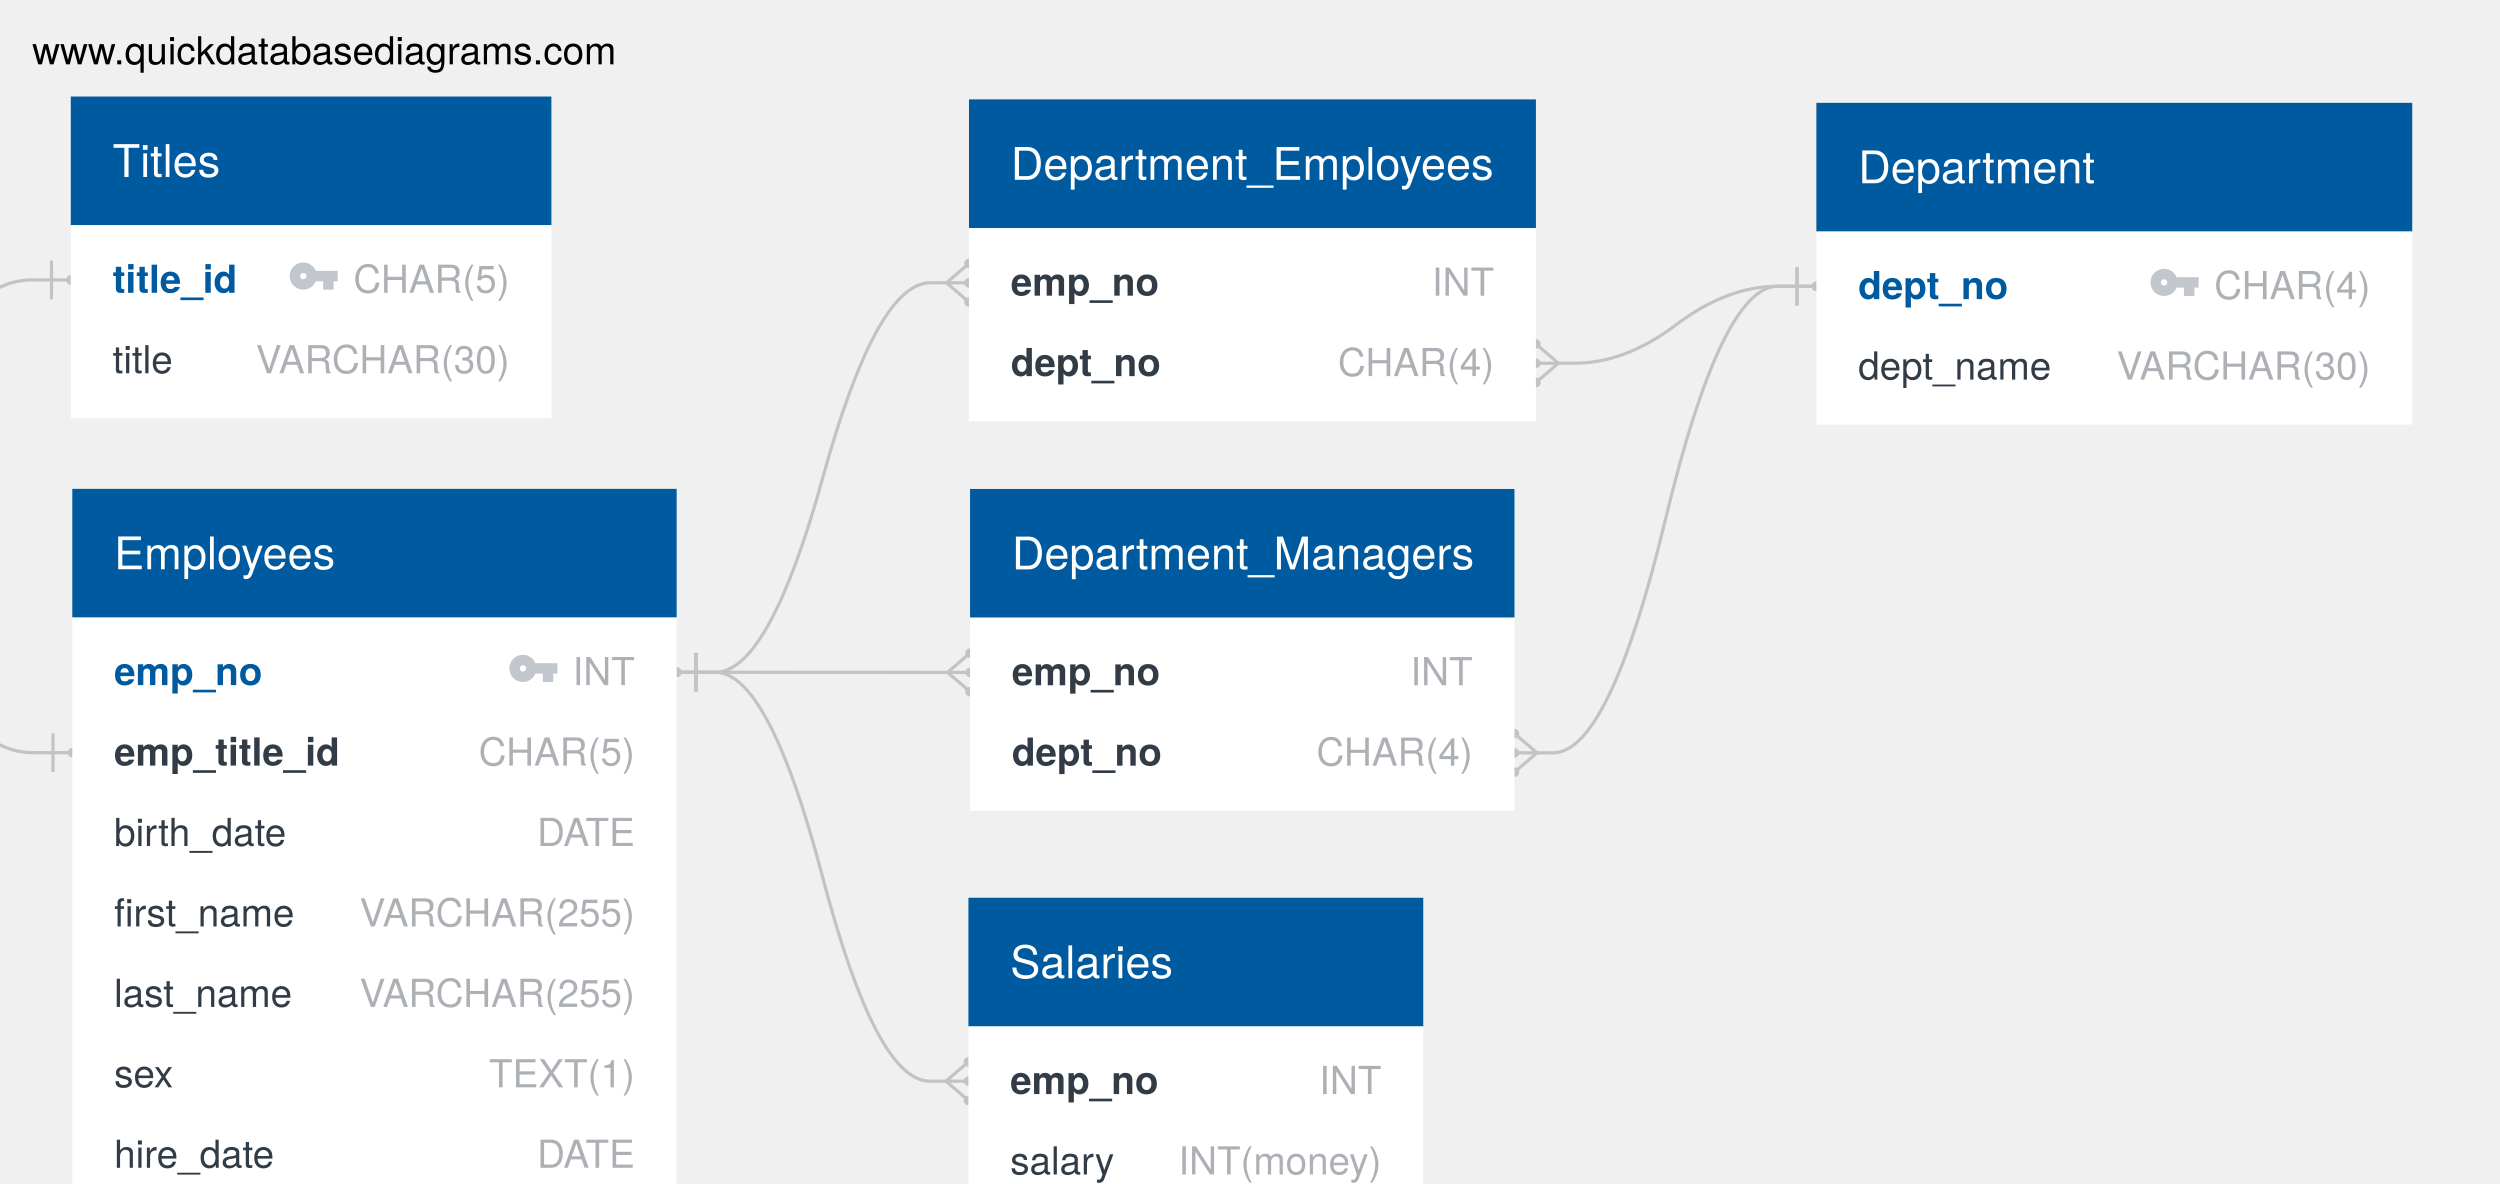
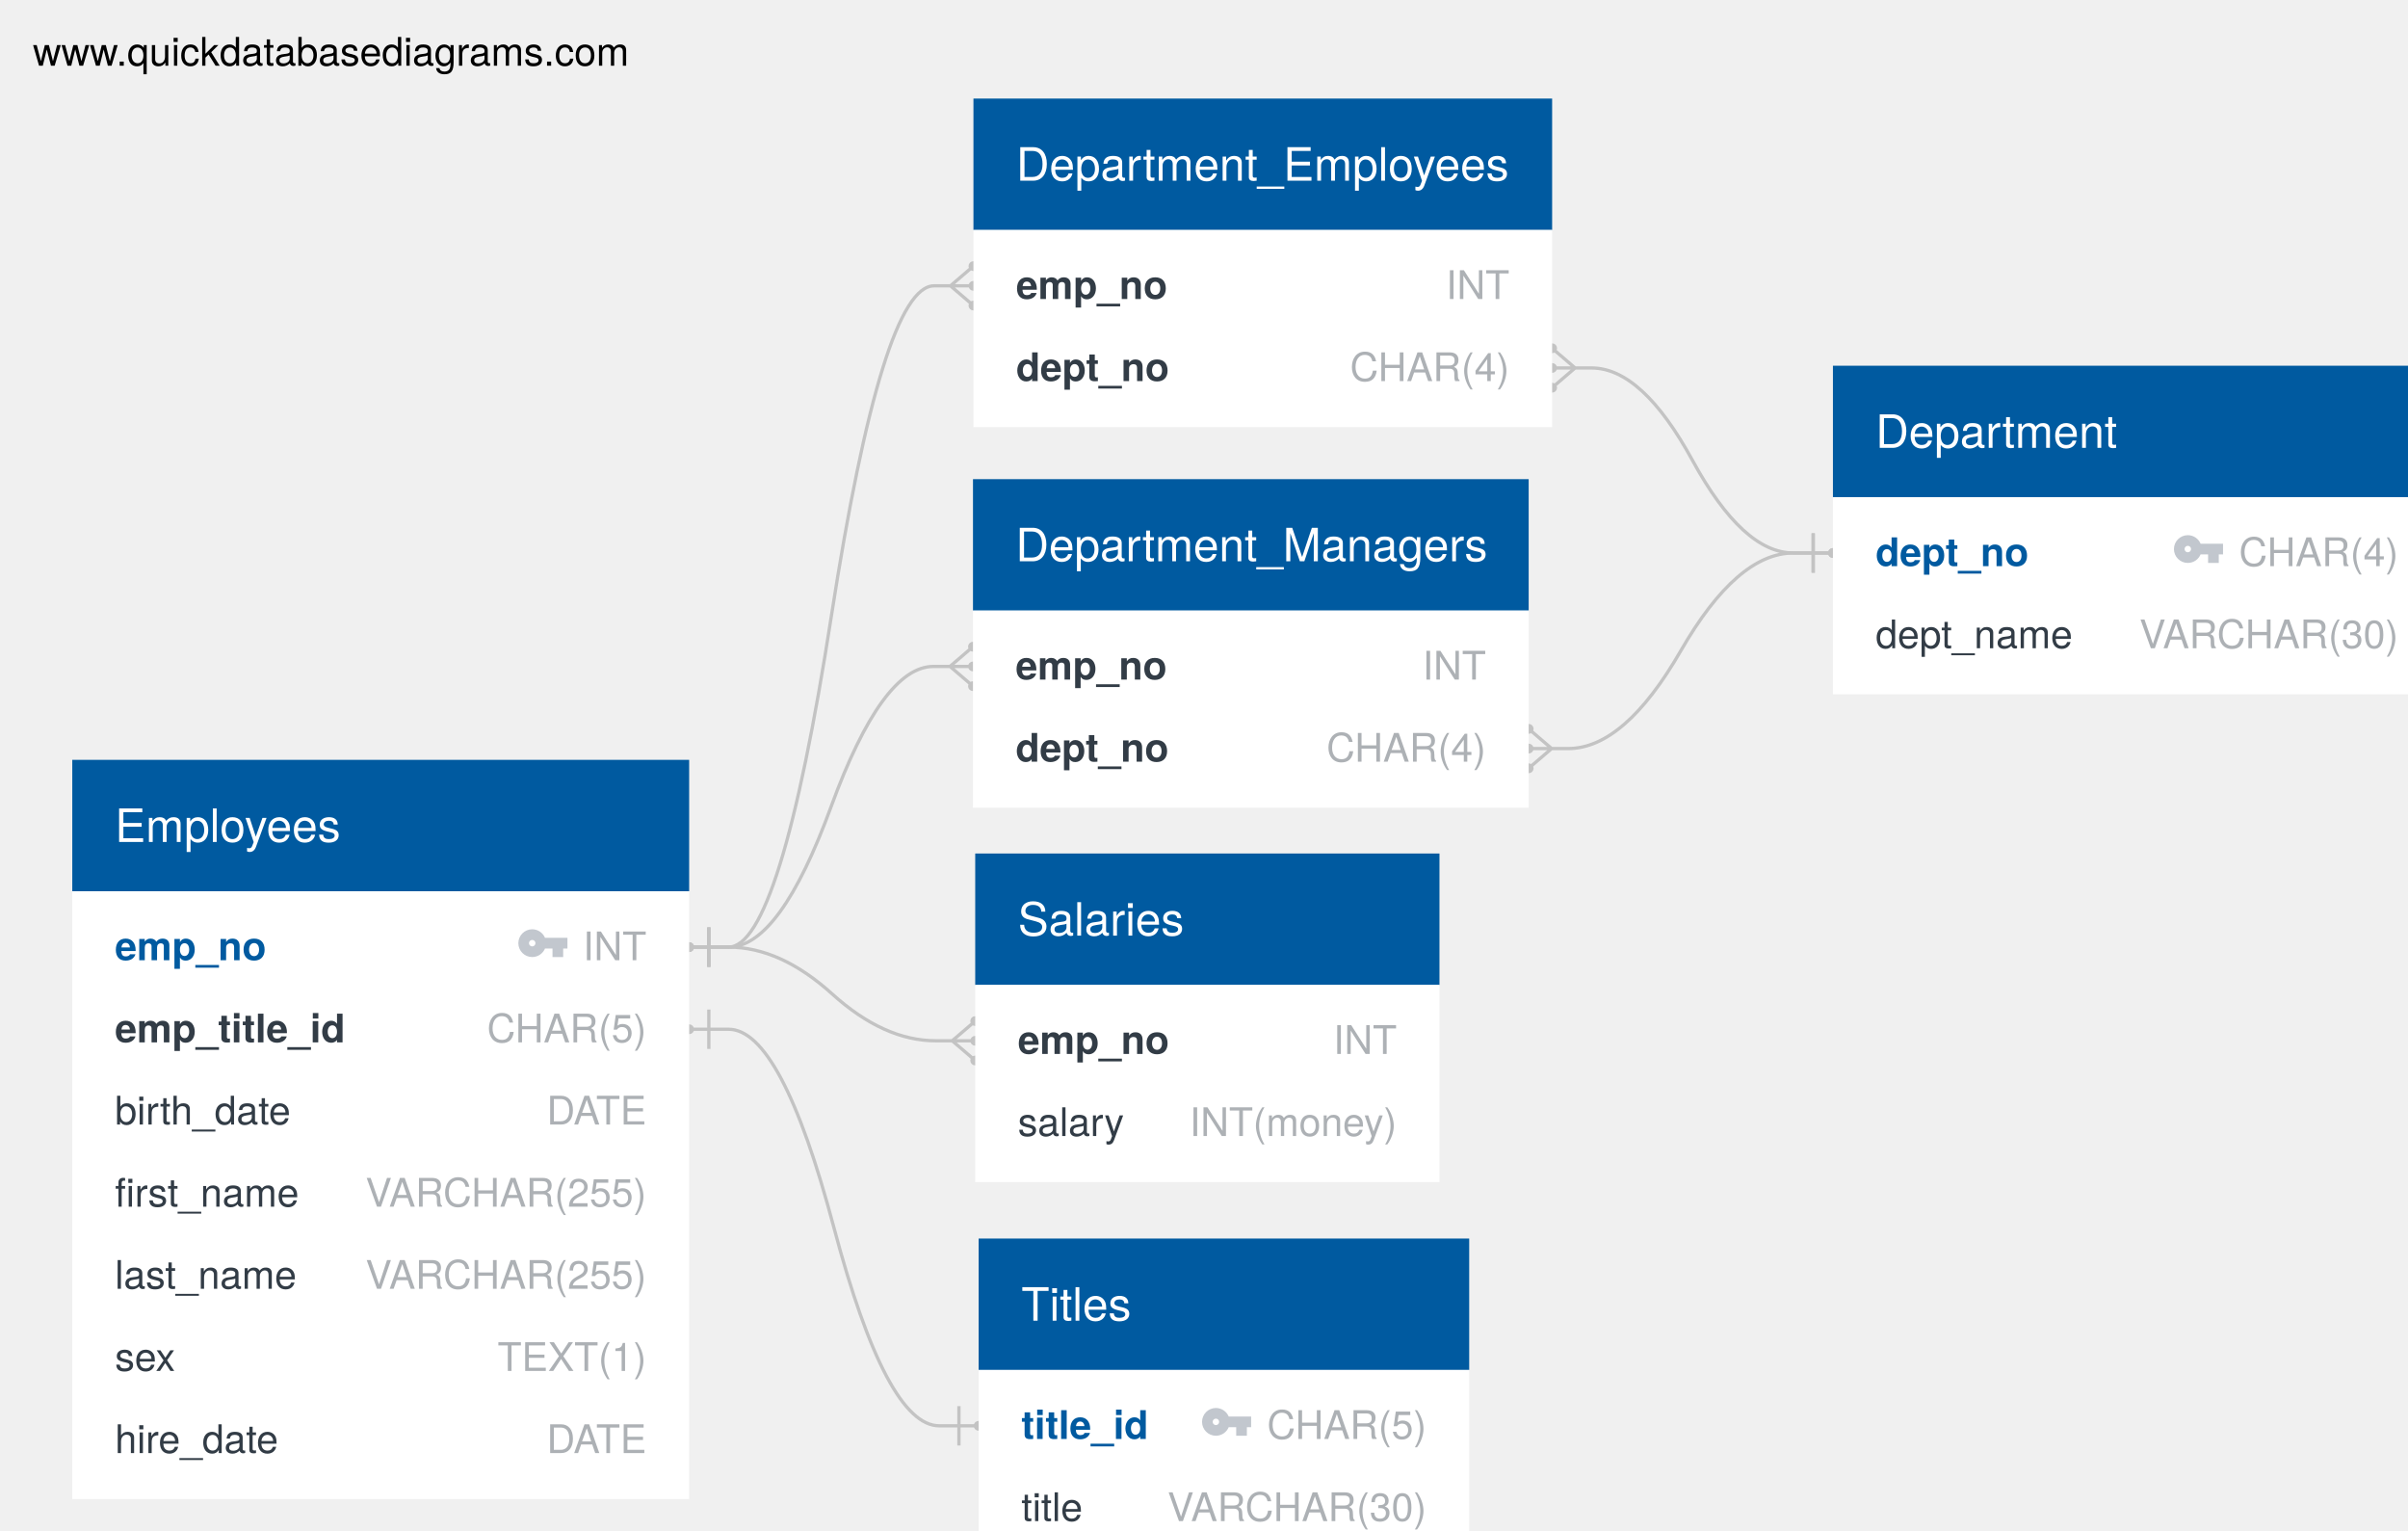
<svg xmlns="http://www.w3.org/2000/svg" class="diagram-root" style="background: #f5f6f6">
  <style>.diagram-root { font-family: "Helvetica Neue", sans-serif; font-size: 12px; } .t { overflow: visible; } .t-bg { y: 40; fill: #fff;   } .th { fill: #005aa0;   } .tht { fill: #fff; font-size: 14px;  } .tf { fill: #323c46; overflow: visible; } .tf.pk { fill: #005aa0; font-weight: bold; } .tf.fk { font-weight: bold; } .ty { fill: #adb1b5; font-weight: normal; text-anchor: end; } .r { fill: transparent; stroke: #c3c3c3; stroke-width: 1; } .l { stroke: 1; } .i { fill: #c2c7ce; stroke: #c2c7ce; } .i.ix { fill: #afb3b6; stroke: #000; } .fa { fill: transparent; overflow: visible; } .fa .bg.hover { fill: #f7f7f7; } .c { cy: 12; r: 4; stroke: #d2d2dc; fill: #d2d2dc; } .hr { fill: transparent; stroke: #323c46; stroke-opacity: 0.035; stroke-width: 13; } .dc { stroke: #fa5a3c; fill: #fa5a3c; } .x { stroke: white; stroke-width: 1; } .hl .th { fill: #1b9bff; } .hl .tht {  } .fhl .bg { fill: #e7f4ff; } .fhls .bg {  } .r.hl { stroke: #1b9bff; } .dim { opacity: 0.25; }</style>
-   <g class="drawing-wrapper" transform="translate(-271.3986, -403.2171) scale(1,1)">
+   <g class="drawing-wrapper" transform="translate(-291.8657, -319.5733) scale(1,1)">
    <g class="rs">
-       <path d="M 572.534 491.1 m -1, 0 a 1,1 0 1,0 2,0 a 1,1 0 1,0 -2,0 M 572.534 491.1 m -0.5, 0 a 0.5,0.5 0 1,0 1,0 a 0.5,0.5 0 1,0 -1,0  M572.534 491.1 L572.534 491.1 560.534 491.1 M 572.534 497.1 m -1, 0 a 1,1 0 1,0 2,0 a 1,1 0 1,0 -2,0 M 572.534 497.1 m -0.5, 0 a 0.5,0.5 0 1,0 1,0 a 0.5,0.5 0 1,0 -1,0  M572.534 497.1 L572.534 497.1 565.534 491.1 572.534 485.1 M 572.534 485.1 m -1, 0 a 1,1 0 1,0 2,0 a 1,1 0 1,0 -2,0 M 572.534 485.1 m -0.5, 0 a 0.5,0.5 0 1,0 1,0 a 0.5,0.5 0 1,0 -1,0  M560.534 491.1 Q 543.82 491.1, 527.11 551.62 T 493.69 612.139 M 481.69 612.139 m -1, 0 a 1,1 0 1,0 2,0 a 1,1 0 1,0 -2,0 M 481.69 612.139 m -0.5, 0 a 0.5,0.5 0 1,0 1,0 a 0.5,0.5 0 1,0 -1,0  M481.69 612.139 L481.69 612.139 493.69 612.139 M487.69 618.139 L487.69 618.139 487.69 606.139" id="h3620250256" class="r" />
-       <path d="M 748.72 516.1 m -1, 0 a 1,1 0 1,0 2,0 a 1,1 0 1,0 -2,0 M 748.72 516.1 m -0.5, 0 a 0.5,0.5 0 1,0 1,0 a 0.5,0.5 0 1,0 -1,0  M748.72 516.1 L748.72 516.1 760.72 516.1 M 748.72 522.1 m -1, 0 a 1,1 0 1,0 2,0 a 1,1 0 1,0 -2,0 M 748.72 522.1 m -0.5, 0 a 0.5,0.5 0 1,0 1,0 a 0.5,0.5 0 1,0 -1,0  M748.72 522.1 L748.72 522.1 755.72 516.1 748.72 510.1 M 748.72 510.1 m -1, 0 a 1,1 0 1,0 2,0 a 1,1 0 1,0 -2,0 M 748.72 510.1 m -0.5, 0 a 0.5,0.5 0 1,0 1,0 a 0.5,0.5 0 1,0 -1,0  M760.72 516.1 Q 776.51 516.1, 792.3 504.14 T 823.887 492.179 M 835.887 492.179 m -1, 0 a 1,1 0 1,0 2,0 a 1,1 0 1,0 -2,0 M 835.887 492.179 m -0.5, 0 a 0.5,0.5 0 1,0 1,0 a 0.5,0.5 0 1,0 -1,0  M835.887 492.179 L835.887 492.179 823.887 492.179 M829.887 498.179 L829.887 498.179 829.887 486.179" id="h4051903036" class="r" />
-       <path d="M 572.866 612.177 m -1, 0 a 1,1 0 1,0 2,0 a 1,1 0 1,0 -2,0 M 572.866 612.177 m -0.5, 0 a 0.5,0.5 0 1,0 1,0 a 0.5,0.5 0 1,0 -1,0  M572.866 612.177 L572.866 612.177 560.866 612.177 M 572.866 618.177 m -1, 0 a 1,1 0 1,0 2,0 a 1,1 0 1,0 -2,0 M 572.866 618.177 m -0.5, 0 a 0.5,0.5 0 1,0 1,0 a 0.5,0.5 0 1,0 -1,0  M572.866 618.177 L572.866 618.177 565.866 612.177 572.866 606.177 M 572.866 606.177 m -1, 0 a 1,1 0 1,0 2,0 a 1,1 0 1,0 -2,0 M 572.866 606.177 m -0.5, 0 a 0.5,0.5 0 1,0 1,0 a 0.5,0.5 0 1,0 -1,0  M560.866 612.177 Q 544.07 612.177, 527.28 612.16 T 493.69 612.139 M 481.69 612.139 m -1, 0 a 1,1 0 1,0 2,0 a 1,1 0 1,0 -2,0 M 481.69 612.139 m -0.5, 0 a 0.5,0.5 0 1,0 1,0 a 0.5,0.5 0 1,0 -1,0  M481.69 612.139 L481.69 612.139 493.69 612.139 M487.69 618.139 L487.69 618.139 487.69 606.139" id="h2575963211" class="r" />
-       <path d="M 742.06 637.177 m -1, 0 a 1,1 0 1,0 2,0 a 1,1 0 1,0 -2,0 M 742.06 637.177 m -0.5, 0 a 0.5,0.5 0 1,0 1,0 a 0.5,0.5 0 1,0 -1,0  M742.06 637.177 L742.06 637.177 754.06 637.177 M 742.06 643.177 m -1, 0 a 1,1 0 1,0 2,0 a 1,1 0 1,0 -2,0 M 742.06 643.177 m -0.5, 0 a 0.5,0.5 0 1,0 1,0 a 0.5,0.5 0 1,0 -1,0  M742.06 643.177 L742.06 643.177 749.06 637.177 742.06 631.177 M 742.06 631.177 m -1, 0 a 1,1 0 1,0 2,0 a 1,1 0 1,0 -2,0 M 742.06 631.177 m -0.5, 0 a 0.5,0.5 0 1,0 1,0 a 0.5,0.5 0 1,0 -1,0  M754.06 637.177 Q 771.52 637.177, 788.97 564.68 T 823.887 492.179 M 835.887 492.179 m -1, 0 a 1,1 0 1,0 2,0 a 1,1 0 1,0 -2,0 M 835.887 492.179 m -0.5, 0 a 0.5,0.5 0 1,0 1,0 a 0.5,0.5 0 1,0 -1,0  M835.887 492.179 L835.887 492.179 823.887 492.179 M829.887 498.179 L829.887 498.179 829.887 486.179" id="h4195723066" class="r" />
-       <path d="M 572.359 739.217 m -1, 0 a 1,1 0 1,0 2,0 a 1,1 0 1,0 -2,0 M 572.359 739.217 m -0.5, 0 a 0.5,0.5 0 1,0 1,0 a 0.5,0.5 0 1,0 -1,0  M572.359 739.217 L572.359 739.217 560.359 739.217 M 572.359 745.217 m -1, 0 a 1,1 0 1,0 2,0 a 1,1 0 1,0 -2,0 M 572.359 745.217 m -0.5, 0 a 0.5,0.5 0 1,0 1,0 a 0.5,0.5 0 1,0 -1,0  M572.359 745.217 L572.359 745.217 565.359 739.217 572.359 733.217 M 572.359 733.217 m -1, 0 a 1,1 0 1,0 2,0 a 1,1 0 1,0 -2,0 M 572.359 733.217 m -0.5, 0 a 0.5,0.5 0 1,0 1,0 a 0.5,0.5 0 1,0 -1,0  M560.359 739.217 Q 543.69 739.217, 527.02 675.68 T 493.69 612.139 M 481.69 612.139 m -1, 0 a 1,1 0 1,0 2,0 a 1,1 0 1,0 -2,0 M 481.69 612.139 m -0.5, 0 a 0.5,0.5 0 1,0 1,0 a 0.5,0.5 0 1,0 -1,0  M481.69 612.139 L481.69 612.139 493.69 612.139 M487.69 618.139 L487.69 618.139 487.69 606.139" id="h221257298" class="r" />
-       <path d="M 293.866 637.139 m -1, 0 a 1,1 0 1,0 2,0 a 1,1 0 1,0 -2,0 M 293.866 637.139 m -0.5, 0 a 0.5,0.5 0 1,0 1,0 a 0.5,0.5 0 1,0 -1,0  M293.866 637.139 L293.866 637.139 281.866 637.139 M287.866 643.139 L287.866 643.139 287.866 631.139 M281.866 637.139 C 232.144 637.139, 232.425 490.217, 281.399 490.217 M 293.399 490.217 m -1, 0 a 1,1 0 1,0 2,0 a 1,1 0 1,0 -2,0 M 293.399 490.217 m -0.5, 0 a 0.5,0.5 0 1,0 1,0 a 0.5,0.5 0 1,0 -1,0  M293.399 490.217 L293.399 490.217 281.399 490.217 M287.399 496.217 L287.399 496.217 287.399 484.217" id="h133153459" class="r" />
+       <path d="M 588.25 406.573 m -1, 0 a 1,1 0 1,0 2,0 a 1,1 0 1,0 -2,0 M 588.25 406.573 m -0.5, 0 a 0.5,0.5 0 1,0 1,0 a 0.5,0.5 0 1,0 -1,0  M588.25 406.573 L588.25 406.573 576.25 406.573 M 588.25 412.573 m -1, 0 a 1,1 0 1,0 2,0 a 1,1 0 1,0 -2,0 M 588.25 412.573 m -0.5, 0 a 0.5,0.5 0 1,0 1,0 a 0.5,0.5 0 1,0 -1,0  M588.25 412.573 L588.25 412.573 581.25 406.573 588.25 400.573 M 588.25 400.573 m -1, 0 a 1,1 0 1,0 2,0 a 1,1 0 1,0 -2,0 M 588.25 400.573 m -0.5, 0 a 0.5,0.5 0 1,0 1,0 a 0.5,0.5 0 1,0 -1,0  M576.25 406.573 Q 560.61 406.573, 544.97 507.21 T 513.69 607.85 M 501.69 607.85 m -1, 0 a 1,1 0 1,0 2,0 a 1,1 0 1,0 -2,0 M 501.69 607.85 m -0.5, 0 a 0.5,0.5 0 1,0 1,0 a 0.5,0.5 0 1,0 -1,0  M501.69 607.85 L501.69 607.85 513.69 607.85 M507.69 613.85 L507.69 613.85 507.69 601.85" id="h3620250256" class="r" />
+       <path d="M 764.44 431.573 m -1, 0 a 1,1 0 1,0 2,0 a 1,1 0 1,0 -2,0 M 764.44 431.573 m -0.5, 0 a 0.5,0.5 0 1,0 1,0 a 0.5,0.5 0 1,0 -1,0  M764.44 431.573 L764.44 431.573 776.44 431.573 M 764.44 437.573 m -1, 0 a 1,1 0 1,0 2,0 a 1,1 0 1,0 -2,0 M 764.44 437.573 m -0.5, 0 a 0.5,0.5 0 1,0 1,0 a 0.5,0.5 0 1,0 -1,0  M764.44 437.573 L764.44 437.573 771.44 431.573 764.44 425.573 M 764.44 425.573 m -1, 0 a 1,1 0 1,0 2,0 a 1,1 0 1,0 -2,0 M 764.44 425.573 m -0.5, 0 a 0.5,0.5 0 1,0 1,0 a 0.5,0.5 0 1,0 -1,0  M776.44 431.573 Q 791.82 431.573, 807.19 459.73 T 837.933 487.89 M 849.933 487.89 m -1, 0 a 1,1 0 1,0 2,0 a 1,1 0 1,0 -2,0 M 849.933 487.89 m -0.5, 0 a 0.5,0.5 0 1,0 1,0 a 0.5,0.5 0 1,0 -1,0  M849.933 487.89 L849.933 487.89 837.933 487.89 M843.933 493.89 L843.933 493.89 843.933 481.89" id="h4051903036" class="r" />
+       <path d="M 588.107 522.417 m -1, 0 a 1,1 0 1,0 2,0 a 1,1 0 1,0 -2,0 M 588.107 522.417 m -0.5, 0 a 0.5,0.5 0 1,0 1,0 a 0.5,0.5 0 1,0 -1,0  M588.107 522.417 L588.107 522.417 576.107 522.417 M 588.107 528.417 m -1, 0 a 1,1 0 1,0 2,0 a 1,1 0 1,0 -2,0 M 588.107 528.417 m -0.5, 0 a 0.5,0.5 0 1,0 1,0 a 0.5,0.5 0 1,0 -1,0  M588.107 528.417 L588.107 528.417 581.107 522.417 588.107 516.417 M 588.107 516.417 m -1, 0 a 1,1 0 1,0 2,0 a 1,1 0 1,0 -2,0 M 588.107 516.417 m -0.5, 0 a 0.5,0.5 0 1,0 1,0 a 0.5,0.5 0 1,0 -1,0  M576.107 522.417 Q 560.5 522.417, 544.9 565.13 T 513.69 607.85 M 501.69 607.85 m -1, 0 a 1,1 0 1,0 2,0 a 1,1 0 1,0 -2,0 M 501.69 607.85 m -0.5, 0 a 0.5,0.5 0 1,0 1,0 a 0.5,0.5 0 1,0 -1,0  M501.69 607.85 L501.69 607.85 513.69 607.85 M507.69 613.85 L507.69 613.85 507.69 601.85" id="h2575963211" class="r" />
+       <path d="M 757.3 547.417 m -1, 0 a 1,1 0 1,0 2,0 a 1,1 0 1,0 -2,0 M 757.3 547.417 m -0.5, 0 a 0.5,0.5 0 1,0 1,0 a 0.5,0.5 0 1,0 -1,0  M757.3 547.417 L757.3 547.417 769.3 547.417 M 757.3 553.417 m -1, 0 a 1,1 0 1,0 2,0 a 1,1 0 1,0 -2,0 M 757.3 553.417 m -0.5, 0 a 0.5,0.5 0 1,0 1,0 a 0.5,0.5 0 1,0 -1,0  M757.3 553.417 L757.3 553.417 764.3 547.417 757.3 541.417 M 757.3 541.417 m -1, 0 a 1,1 0 1,0 2,0 a 1,1 0 1,0 -2,0 M 757.3 541.417 m -0.5, 0 a 0.5,0.5 0 1,0 1,0 a 0.5,0.5 0 1,0 -1,0  M769.3 547.417 Q 786.46 547.417, 803.62 517.65 T 837.933 487.89 M 849.933 487.89 m -1, 0 a 1,1 0 1,0 2,0 a 1,1 0 1,0 -2,0 M 849.933 487.89 m -0.5, 0 a 0.5,0.5 0 1,0 1,0 a 0.5,0.5 0 1,0 -1,0  M849.933 487.89 L849.933 487.89 837.933 487.89 M843.933 493.89 L843.933 493.89 843.933 481.89" id="h4195723066" class="r" />
+       <path d="M 588.79 636.36 m -1, 0 a 1,1 0 1,0 2,0 a 1,1 0 1,0 -2,0 M 588.79 636.36 m -0.5, 0 a 0.5,0.5 0 1,0 1,0 a 0.5,0.5 0 1,0 -1,0  M588.79 636.36 L588.79 636.36 576.79 636.36 M 588.79 642.36 m -1, 0 a 1,1 0 1,0 2,0 a 1,1 0 1,0 -2,0 M 588.79 642.36 m -0.5, 0 a 0.5,0.5 0 1,0 1,0 a 0.5,0.5 0 1,0 -1,0  M588.79 642.36 L588.79 642.36 581.79 636.36 588.79 630.36 M 588.79 630.36 m -1, 0 a 1,1 0 1,0 2,0 a 1,1 0 1,0 -2,0 M 588.79 630.36 m -0.5, 0 a 0.5,0.5 0 1,0 1,0 a 0.5,0.5 0 1,0 -1,0  M576.79 636.36 Q 561.02 636.36, 545.24 622.11 T 513.69 607.85 M 501.69 607.85 m -1, 0 a 1,1 0 1,0 2,0 a 1,1 0 1,0 -2,0 M 501.69 607.85 m -0.5, 0 a 0.5,0.5 0 1,0 1,0 a 0.5,0.5 0 1,0 -1,0  M501.69 607.85 L501.69 607.85 513.69 607.85 M507.69 613.85 L507.69 613.85 507.69 601.85" id="h221257298" class="r" />
+       <path d="M 501.69 632.85 m -1, 0 a 1,1 0 1,0 2,0 a 1,1 0 1,0 -2,0 M 501.69 632.85 m -0.5, 0 a 0.5,0.5 0 1,0 1,0 a 0.5,0.5 0 1,0 -1,0  M501.69 632.85 L501.69 632.85 513.69 632.85 M507.69 638.85 L507.69 638.85 507.69 626.85 M513.69 632.85 Q 529.73 632.85, 545.76 693.2 T 577.83 753.553 M 589.83 753.553 m -1, 0 a 1,1 0 1,0 2,0 a 1,1 0 1,0 -2,0 M 589.83 753.553 m -0.5, 0 a 0.5,0.5 0 1,0 1,0 a 0.5,0.5 0 1,0 -1,0  M589.83 753.553 L589.83 753.553 577.83 753.553 M583.83 759.553 L583.83 759.553 583.83 747.553" id="h133153459" class="r" />
    </g>
    <g class="hrs" />
    <g class="ts">
-       <svg width="187.82" height="225" x="293.866" y="555.139" id="h3299212598" class="t">
+       <svg width="187.82" height="225" x="313.87" y="550.85" id="h3299212598" class="t">
        <rect height="40" width="187.82" class="th" />
        <text x="13" y="25" class="tht">Employees</text>
        <rect height="185" width="187.82" class="t-bg" />
        <text x="13" y="61" class="tf pk">emp_no<tspan x="174.82" class="ty">INT</tspan>
        </text>
        <path d="M7,14A2,2 0 0,1 5,12A2,2 0 0,1 7,10A2,2 0 0,1 9,12A2,2 0 0,1 7,14M12.65,10C11.83,7.67 9.61,6 7, 6A6, 6 0 0, 0 1, 12A6, 6 0 0, 0 7, 18C9.61, 18 11.83, 16.33 12.65, 14H17V18H21V14H23V10H12.65Z" class="i pk" transform="translate(135.4899, 48) scale(0.65)" />
        <text x="13" y="86" class="tf fk">emp_title_id<tspan x="174.82" class="ty">CHAR(5)</tspan>
        </text>
        <text x="13" y="111" class="tf">birth_date<tspan x="174.82" class="ty">DATE</tspan>
        </text>
        <text x="13" y="136" class="tf">first_name<tspan x="174.82" class="ty">VARCHAR(255)</tspan>
        </text>
        <text x="13" y="161" class="tf">last_name<tspan x="174.82" class="ty">VARCHAR(255)</tspan>
        </text>
        <text x="13" y="186" class="tf">sex<tspan x="174.82" class="ty">TEXT(1)</tspan>
        </text>
        <text x="13" y="211" class="tf">hire_date<tspan x="174.82" class="ty">DATE</tspan>
        </text>
      </svg>
-       <svg width="149.36" height="100" x="293.399" y="433.217" id="h3517680912" class="t">
+       <svg width="176.19" height="100" x="588.25" y="349.573" id="h253171898" class="t">
+         <rect height="40" width="176.19" class="th" />
+         <text x="13" y="25" class="tht">Department_Employees</text>
+         <rect height="60" width="176.19" class="t-bg" />
+         <text x="13" y="61" class="tf fk">emp_no<tspan x="163.19" class="ty">INT</tspan>
+         </text>
+         <text x="13" y="86" class="tf fk">dept_no<tspan x="163.19" class="ty">CHAR(4)</tspan>
+         </text>
+       </svg>
+       <svg width="169.19" height="100" x="588.107" y="465.417" id="h3643866262" class="t">
+         <rect height="40" width="169.19" class="th" />
+         <text x="13" y="25" class="tht">Department_Managers</text>
+         <rect height="60" width="169.19" class="t-bg" />
+         <text x="13" y="61" class="tf fk">emp_no<tspan x="156.19" class="ty">INT</tspan>
+         </text>
+         <text x="13" y="86" class="tf fk">dept_no<tspan x="156.19" class="ty">CHAR(4)</tspan>
+         </text>
+       </svg>
+       <svg width="141.35" height="100" x="588.79" y="579.36" id="h3858243705" class="t">
+         <rect height="40" width="141.35" class="th" />
+         <text x="13" y="25" class="tht">Salaries</text>
+         <rect height="60" width="141.35" class="t-bg" />
+         <text x="13" y="61" class="tf fk">emp_no<tspan x="128.35" class="ty">INT</tspan>
+         </text>
+         <text x="13" y="86" class="tf">salary<tspan x="128.35" class="ty">INT(money)</tspan>
+         </text>
+       </svg>
+       <svg width="185.17" height="100" x="849.933" y="430.89" id="h2876837712" class="t">
+         <rect height="40" width="185.17" class="th" />
+         <text x="13" y="25" class="tht">Department</text>
+         <rect height="60" width="185.17" class="t-bg" />
+         <text x="13" y="61" class="tf pk">dept_no<tspan x="172.17" class="ty">CHAR(4)</tspan>
+         </text>
+         <path d="M7,14A2,2 0 0,1 5,12A2,2 0 0,1 7,10A2,2 0 0,1 9,12A2,2 0 0,1 7,14M12.65,10C11.83,7.67 9.61,6 7, 6A6, 6 0 0, 0 1, 12A6, 6 0 0, 0 7, 18C9.61, 18 11.83, 16.33 12.65, 14H17V18H21V14H23V10H12.65Z" class="i pk" transform="translate(103.502, 48) scale(0.65)" />
+         <text x="13" y="86" class="tf">dept_name<tspan x="172.17" class="ty">VARCHAR(30)</tspan>
+         </text>
+       </svg>
+       <svg width="149.36" height="100" x="589.83" y="696.553" id="h3517680912" class="t">
        <rect height="40" width="149.36" class="th" />
        <text x="13" y="25" class="tht">Titles</text>
        <rect height="60" width="149.36" class="t-bg" />
        <text x="13" y="61" class="tf pk">title_id<tspan x="136.36" class="ty">CHAR(5)</tspan>
        </text>
        <path d="M7,14A2,2 0 0,1 5,12A2,2 0 0,1 7,10A2,2 0 0,1 9,12A2,2 0 0,1 7,14M12.65,10C11.83,7.67 9.61,6 7, 6A6, 6 0 0, 0 1, 12A6, 6 0 0, 0 7, 18C9.61, 18 11.83, 16.33 12.65, 14H17V18H21V14H23V10H12.65Z" class="i pk" transform="translate(67.69203, 48) scale(0.65)" />
        <text x="13" y="86" class="tf">title<tspan x="136.36" class="ty">VARCHAR(30)</tspan>
        </text>
      </svg>
-       <svg width="141.35" height="100" x="572.359" y="682.217" id="h3858243705" class="t">
-         <rect height="40" width="141.35" class="th" />
-         <text x="13" y="25" class="tht">Salaries</text>
-         <rect height="60" width="141.35" class="t-bg" />
-         <text x="13" y="61" class="tf fk">emp_no<tspan x="128.35" class="ty">INT</tspan>
-         </text>
-         <text x="13" y="86" class="tf">salary<tspan x="128.35" class="ty">INT(money)</tspan>
-         </text>
-       </svg>
-       <svg width="169.19" height="100" x="572.866" y="555.177" id="h3643866262" class="t">
-         <rect height="40" width="169.19" class="th" />
-         <text x="13" y="25" class="tht">Department_Managers</text>
-         <rect height="60" width="169.19" class="t-bg" />
-         <text x="13" y="61" class="tf fk">emp_no<tspan x="156.19" class="ty">INT</tspan>
-         </text>
-         <text x="13" y="86" class="tf fk">dept_no<tspan x="156.19" class="ty">CHAR(4)</tspan>
-         </text>
-       </svg>
-       <svg width="176.19" height="100" x="572.534" y="434.1" id="h253171898" class="t">
-         <rect height="40" width="176.19" class="th" />
-         <text x="13" y="25" class="tht">Department_Employees</text>
-         <rect height="60" width="176.19" class="t-bg" />
-         <text x="13" y="61" class="tf fk">emp_no<tspan x="163.19" class="ty">INT</tspan>
-         </text>
-         <text x="13" y="86" class="tf fk">dept_no<tspan x="163.19" class="ty">CHAR(4)</tspan>
-         </text>
-       </svg>
-       <svg width="185.17" height="100" x="835.887" y="435.179" id="h2876837712" class="t">
-         <rect height="40" width="185.17" class="th" />
-         <text x="13" y="25" class="tht">Department</text>
-         <rect height="60" width="185.17" class="t-bg" />
-         <text x="13" y="61" class="tf pk">dept_no<tspan x="172.17" class="ty">CHAR(4)</tspan>
-         </text>
-         <path d="M7,14A2,2 0 0,1 5,12A2,2 0 0,1 7,10A2,2 0 0,1 9,12A2,2 0 0,1 7,14M12.65,10C11.83,7.67 9.61,6 7, 6A6, 6 0 0, 0 1, 12A6, 6 0 0, 0 7, 18C9.61, 18 11.83, 16.33 12.65, 14H17V18H21V14H23V10H12.65Z" class="i pk" transform="translate(103.502, 48) scale(0.65)" />
-         <text x="13" y="86" class="tf">dept_name<tspan x="172.17" class="ty">VARCHAR(30)</tspan>
-         </text>
-       </svg>
    </g>
  </g>
  <text class="qdbd-link" x="10" y="20">www.quickdatabasediagrams.com</text>
</svg>
